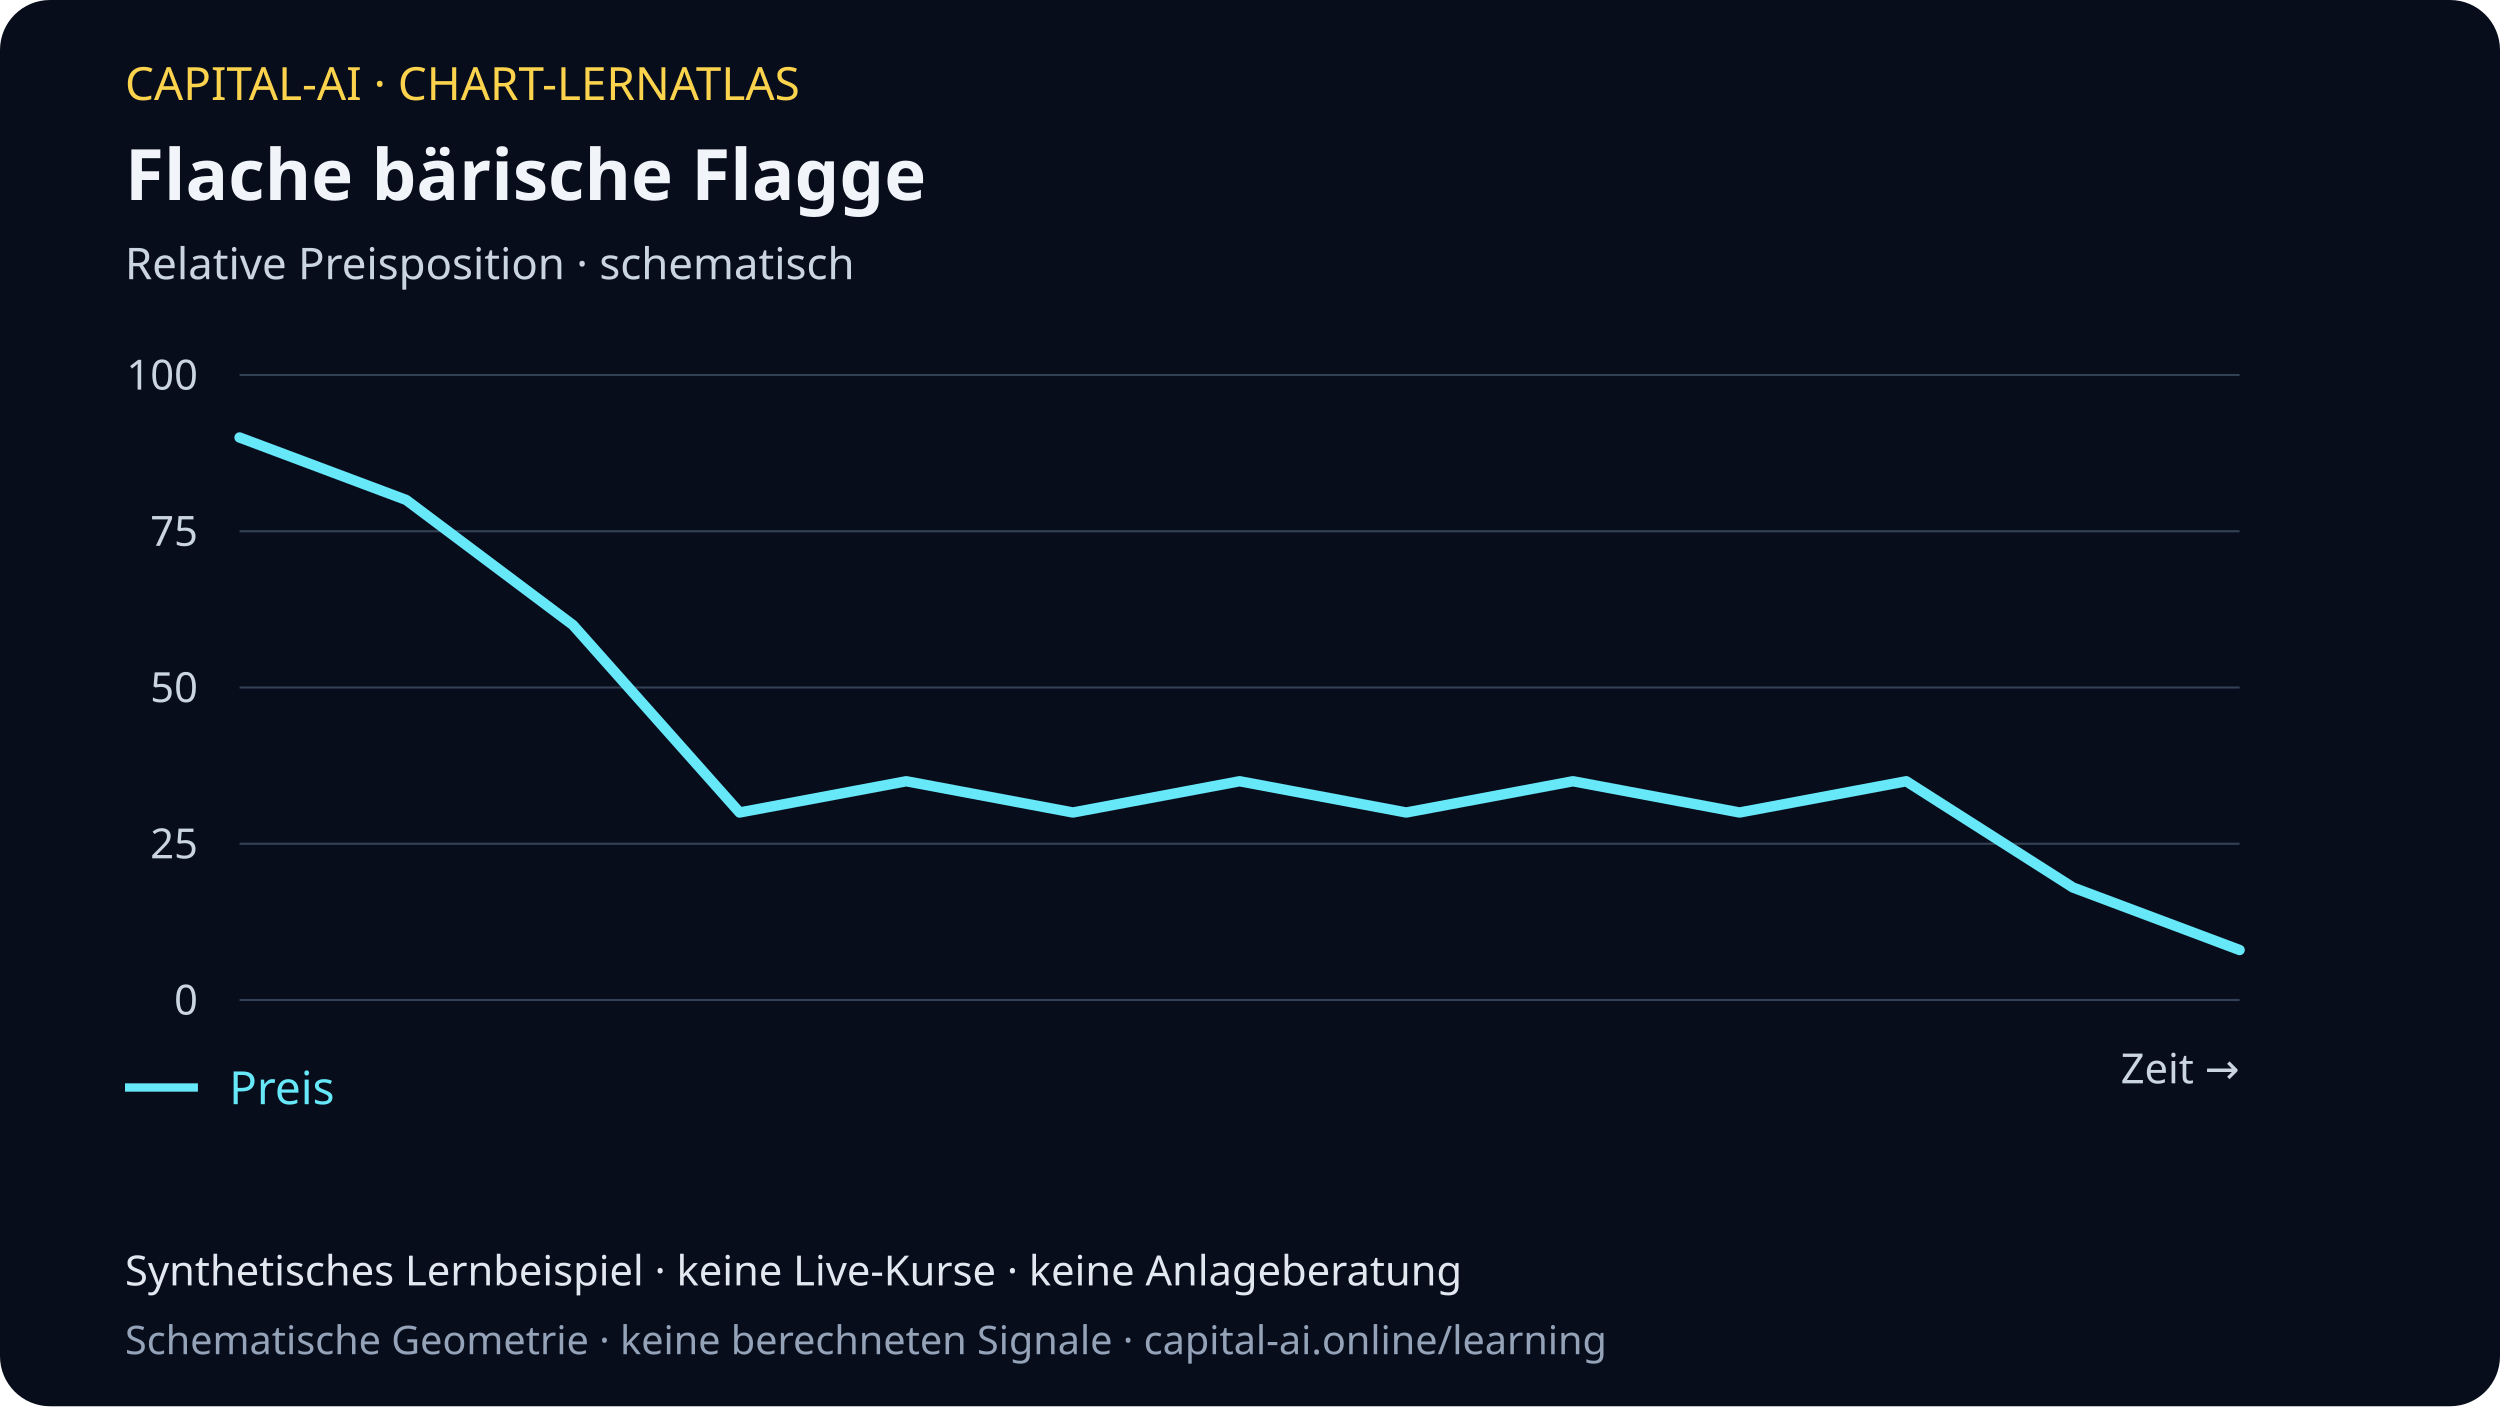
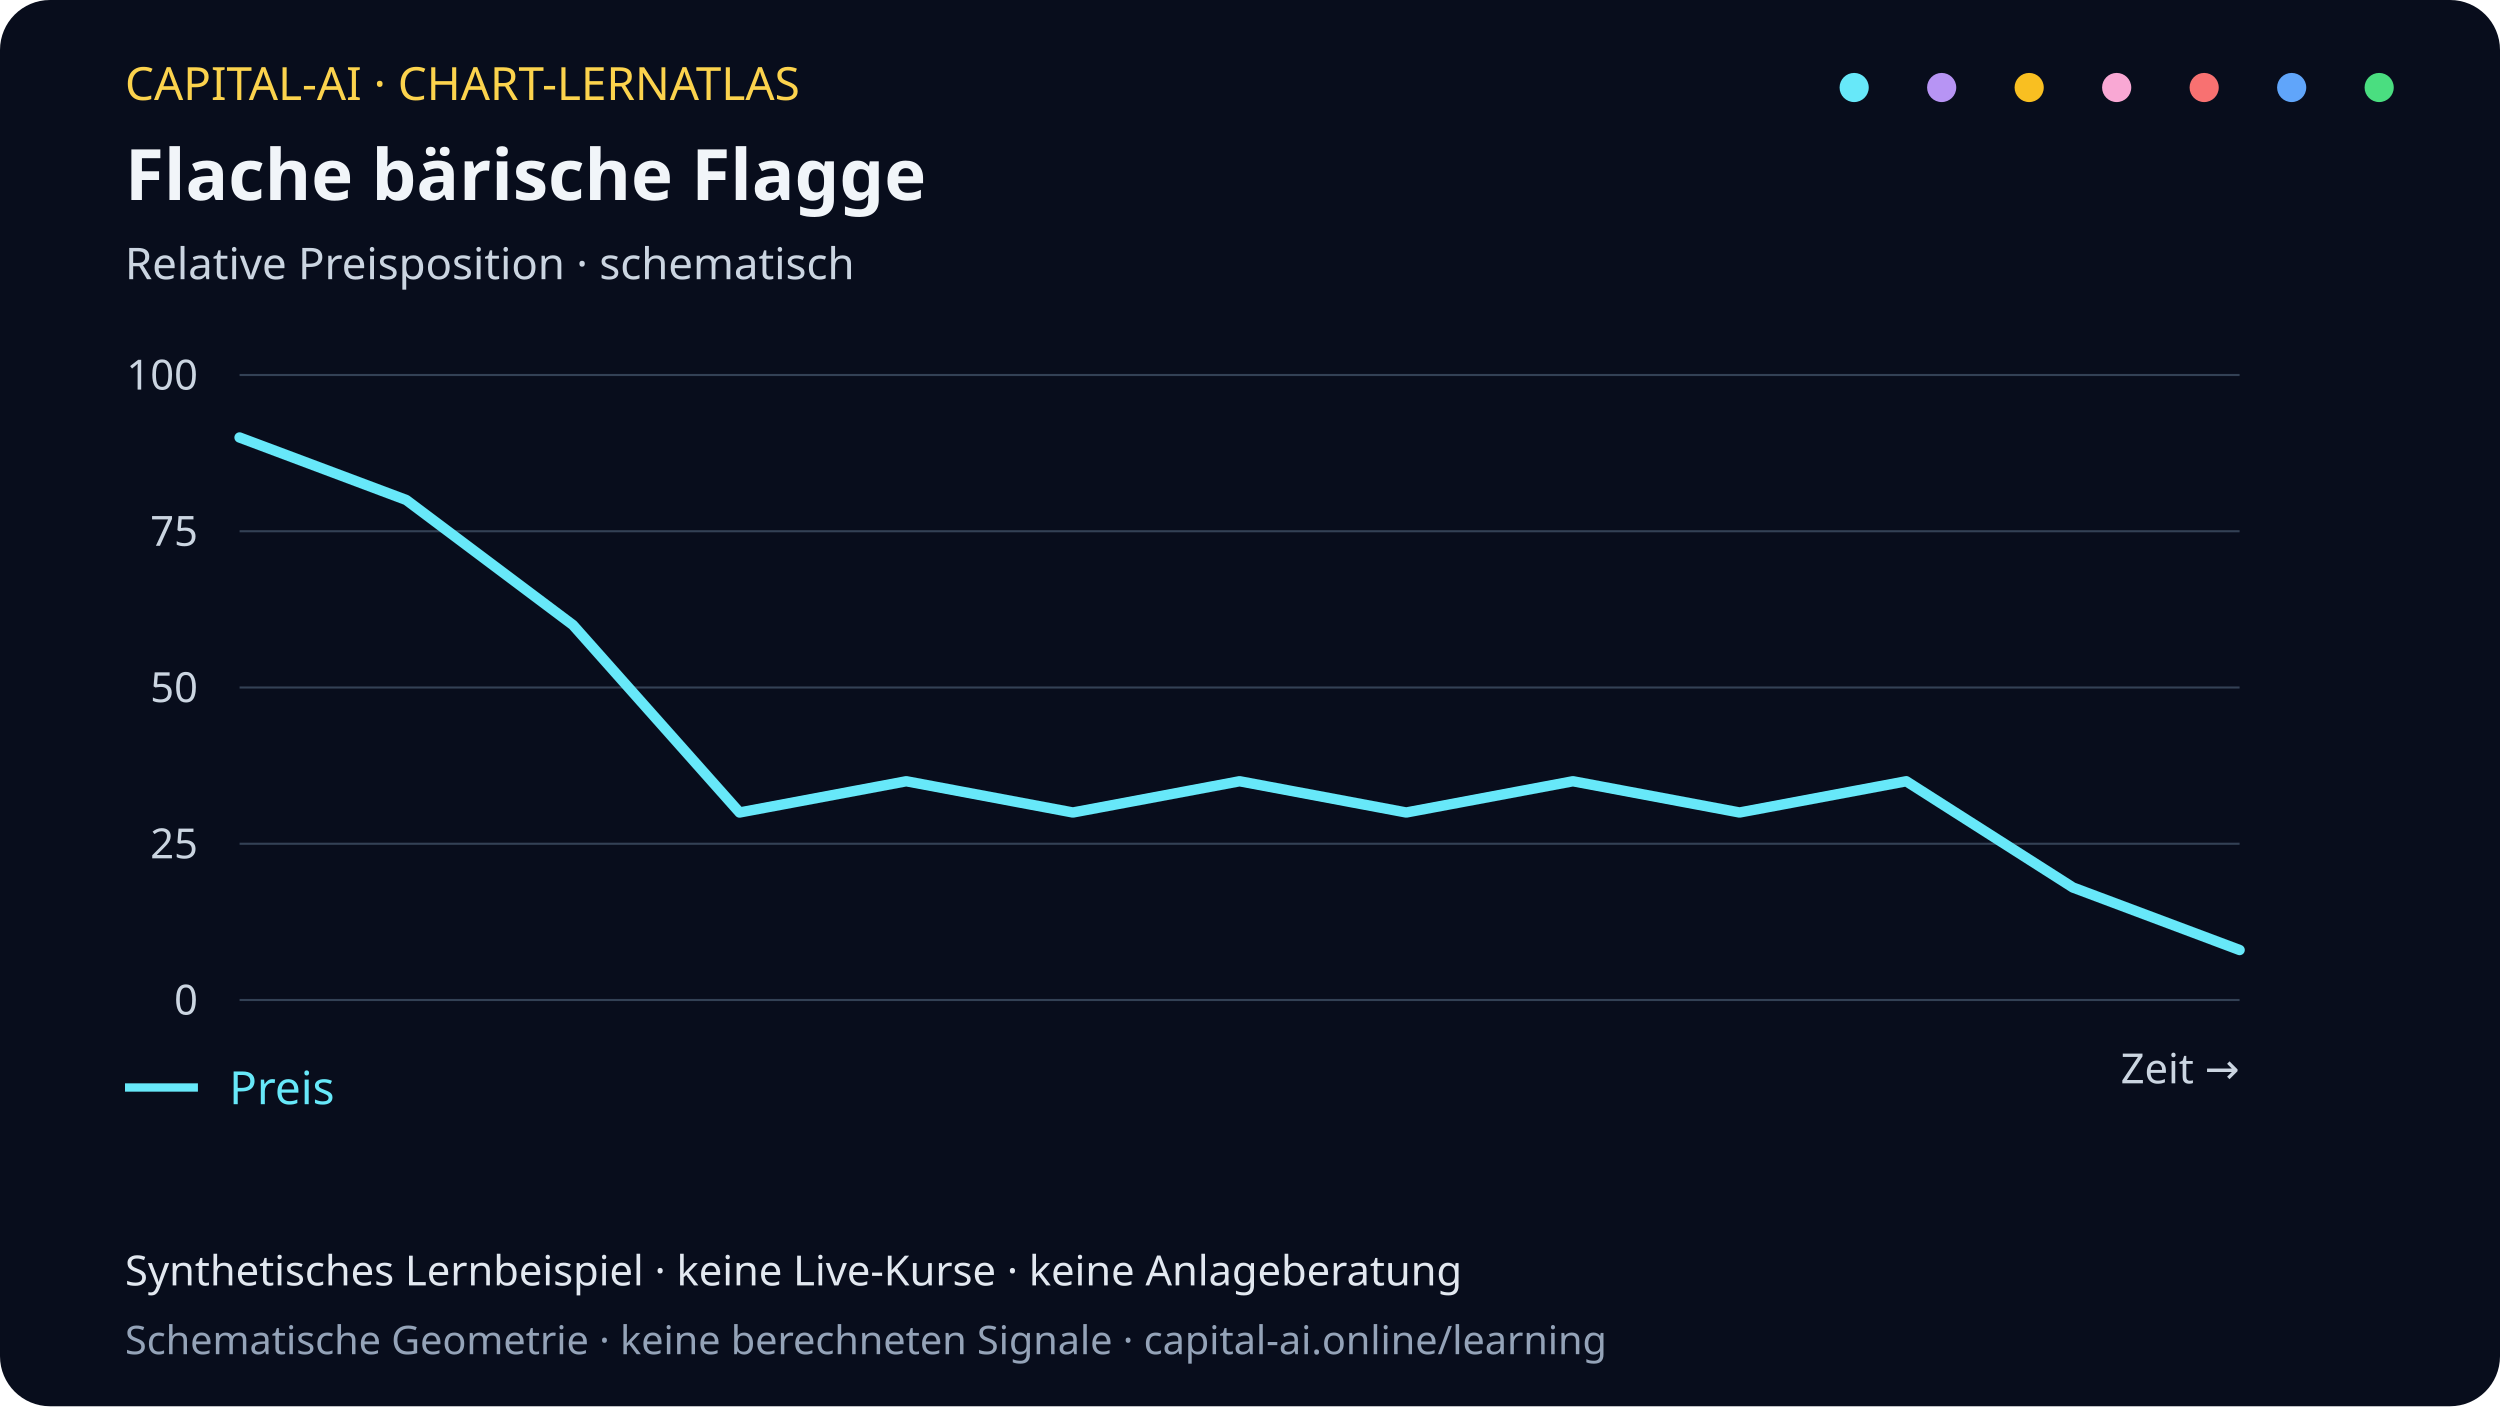
<svg xmlns="http://www.w3.org/2000/svg" viewBox="0 0 1200 675" role="img" aria-label="Flache bärische Flagge. Nach einem Abwärtsimpuls verläuft die kurze Pause nahezu waagerecht. Das Schema vereinfacht Verlauf und Zeitebene. Synthetisches Lernbeispiel · keine Live-Kurse · keine Anlageberatung" class="h-auto w-full rounded-xl">
  <rect width="1200" height="675" rx="24" fill="#080d1c" />
+   <g aria-hidden="true" data-universe-spectrum="CAPITAL_AI_UNIVERSE@1">
+     <circle cx="890" cy="42" r="7" fill="#67E8F9" />
+     <circle cx="932" cy="42" r="7" fill="#B794F4" />
+     <circle cx="974" cy="42" r="7" fill="#F9BF21" />
+     <circle cx="1016" cy="42" r="7" fill="#F9A8D4" />
+     <circle cx="1058" cy="42" r="7" fill="#F87171" />
+     <circle cx="1100" cy="42" r="7" fill="#60A5FA" />
+     <circle cx="1142" cy="42" r="7" fill="#4ADE80" />
+   </g>
  <g font-family="system-ui, sans-serif">
    <text x="60" y="48" fill="#fcd34d" font-size="22">CAPITAL-AI · CHART-LERNATLAS</text>
    <text x="60" y="96" fill="#f1f5f9" font-size="34" font-weight="700">Flache bärische Flagge</text>
    <text x="60" y="134" fill="#cbd5e1" font-size="21">Relative Preisposition · schematisch</text>
    <g>
      <line x1="115" x2="1075" y1="480" y2="480" stroke="#334155" />
      <text x="95" y="487" text-anchor="end" fill="#cbd5e1" font-size="20">0</text>
    </g>
    <g>
      <line x1="115" x2="1075" y1="405" y2="405" stroke="#334155" />
      <text x="95" y="412" text-anchor="end" fill="#cbd5e1" font-size="20">25</text>
    </g>
    <g>
      <line x1="115" x2="1075" y1="330" y2="330" stroke="#334155" />
      <text x="95" y="337" text-anchor="end" fill="#cbd5e1" font-size="20">50</text>
    </g>
    <g>
      <line x1="115" x2="1075" y1="255" y2="255" stroke="#334155" />
      <text x="95" y="262" text-anchor="end" fill="#cbd5e1" font-size="20">75</text>
    </g>
    <g>
      <line x1="115" x2="1075" y1="180" y2="180" stroke="#334155" />
      <text x="95" y="187" text-anchor="end" fill="#cbd5e1" font-size="20">100</text>
    </g>
    <g>
      <polyline points="115,210 195,240 275,300 355,390 435,375 515,390 595,375 675,390 755,375 835,390 915,375 995,426 1075,456" fill="none" stroke="#67e8f9" stroke-width="5" stroke-linejoin="round" stroke-linecap="round" />
      <line x1="60" x2="95" y1="522" y2="522" stroke="#67e8f9" stroke-width="4" />
      <text x="110" y="530" fill="#67e8f9" font-size="22">Preis</text>
    </g>
    <text x="1075" y="520" text-anchor="end" fill="#cbd5e1" font-size="20">Zeit →</text>
    <text x="60" y="617" fill="#e2e8f0" font-size="20">Synthetisches Lernbeispiel · keine Live-Kurse · keine Anlageberatung</text>
    <text x="60" y="650" fill="#94a3b8" font-size="19">Schematische Geometrie · keine berechneten Signale · capital-ai.online/learning</text>
  </g>
</svg>
